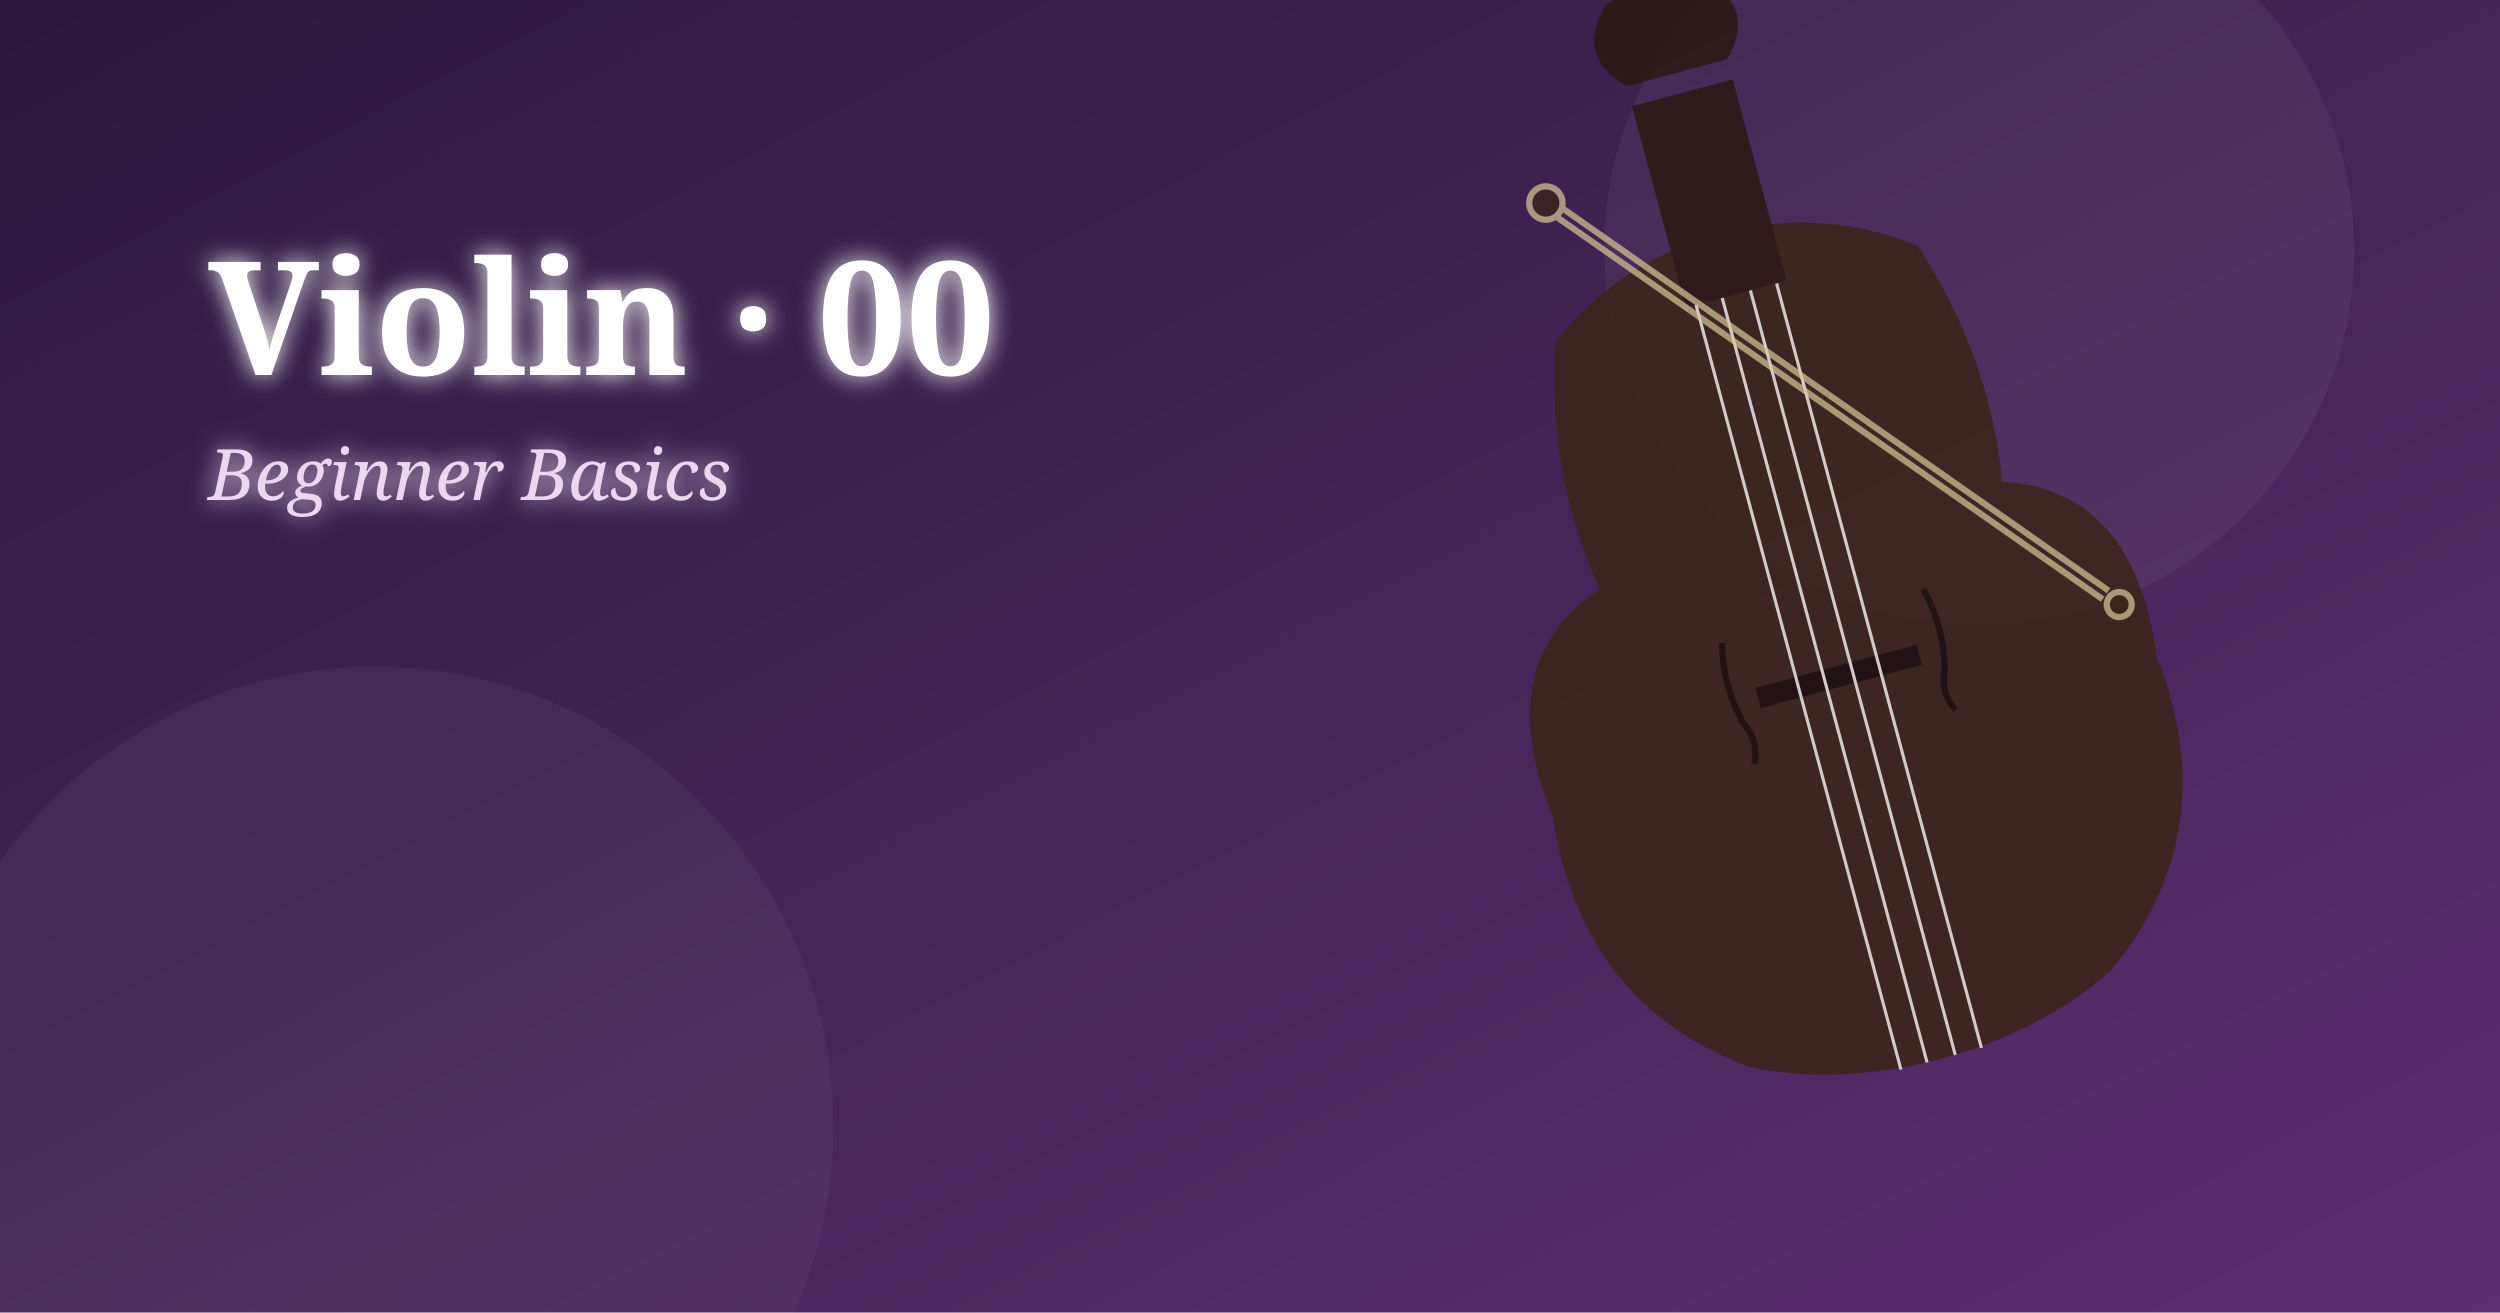
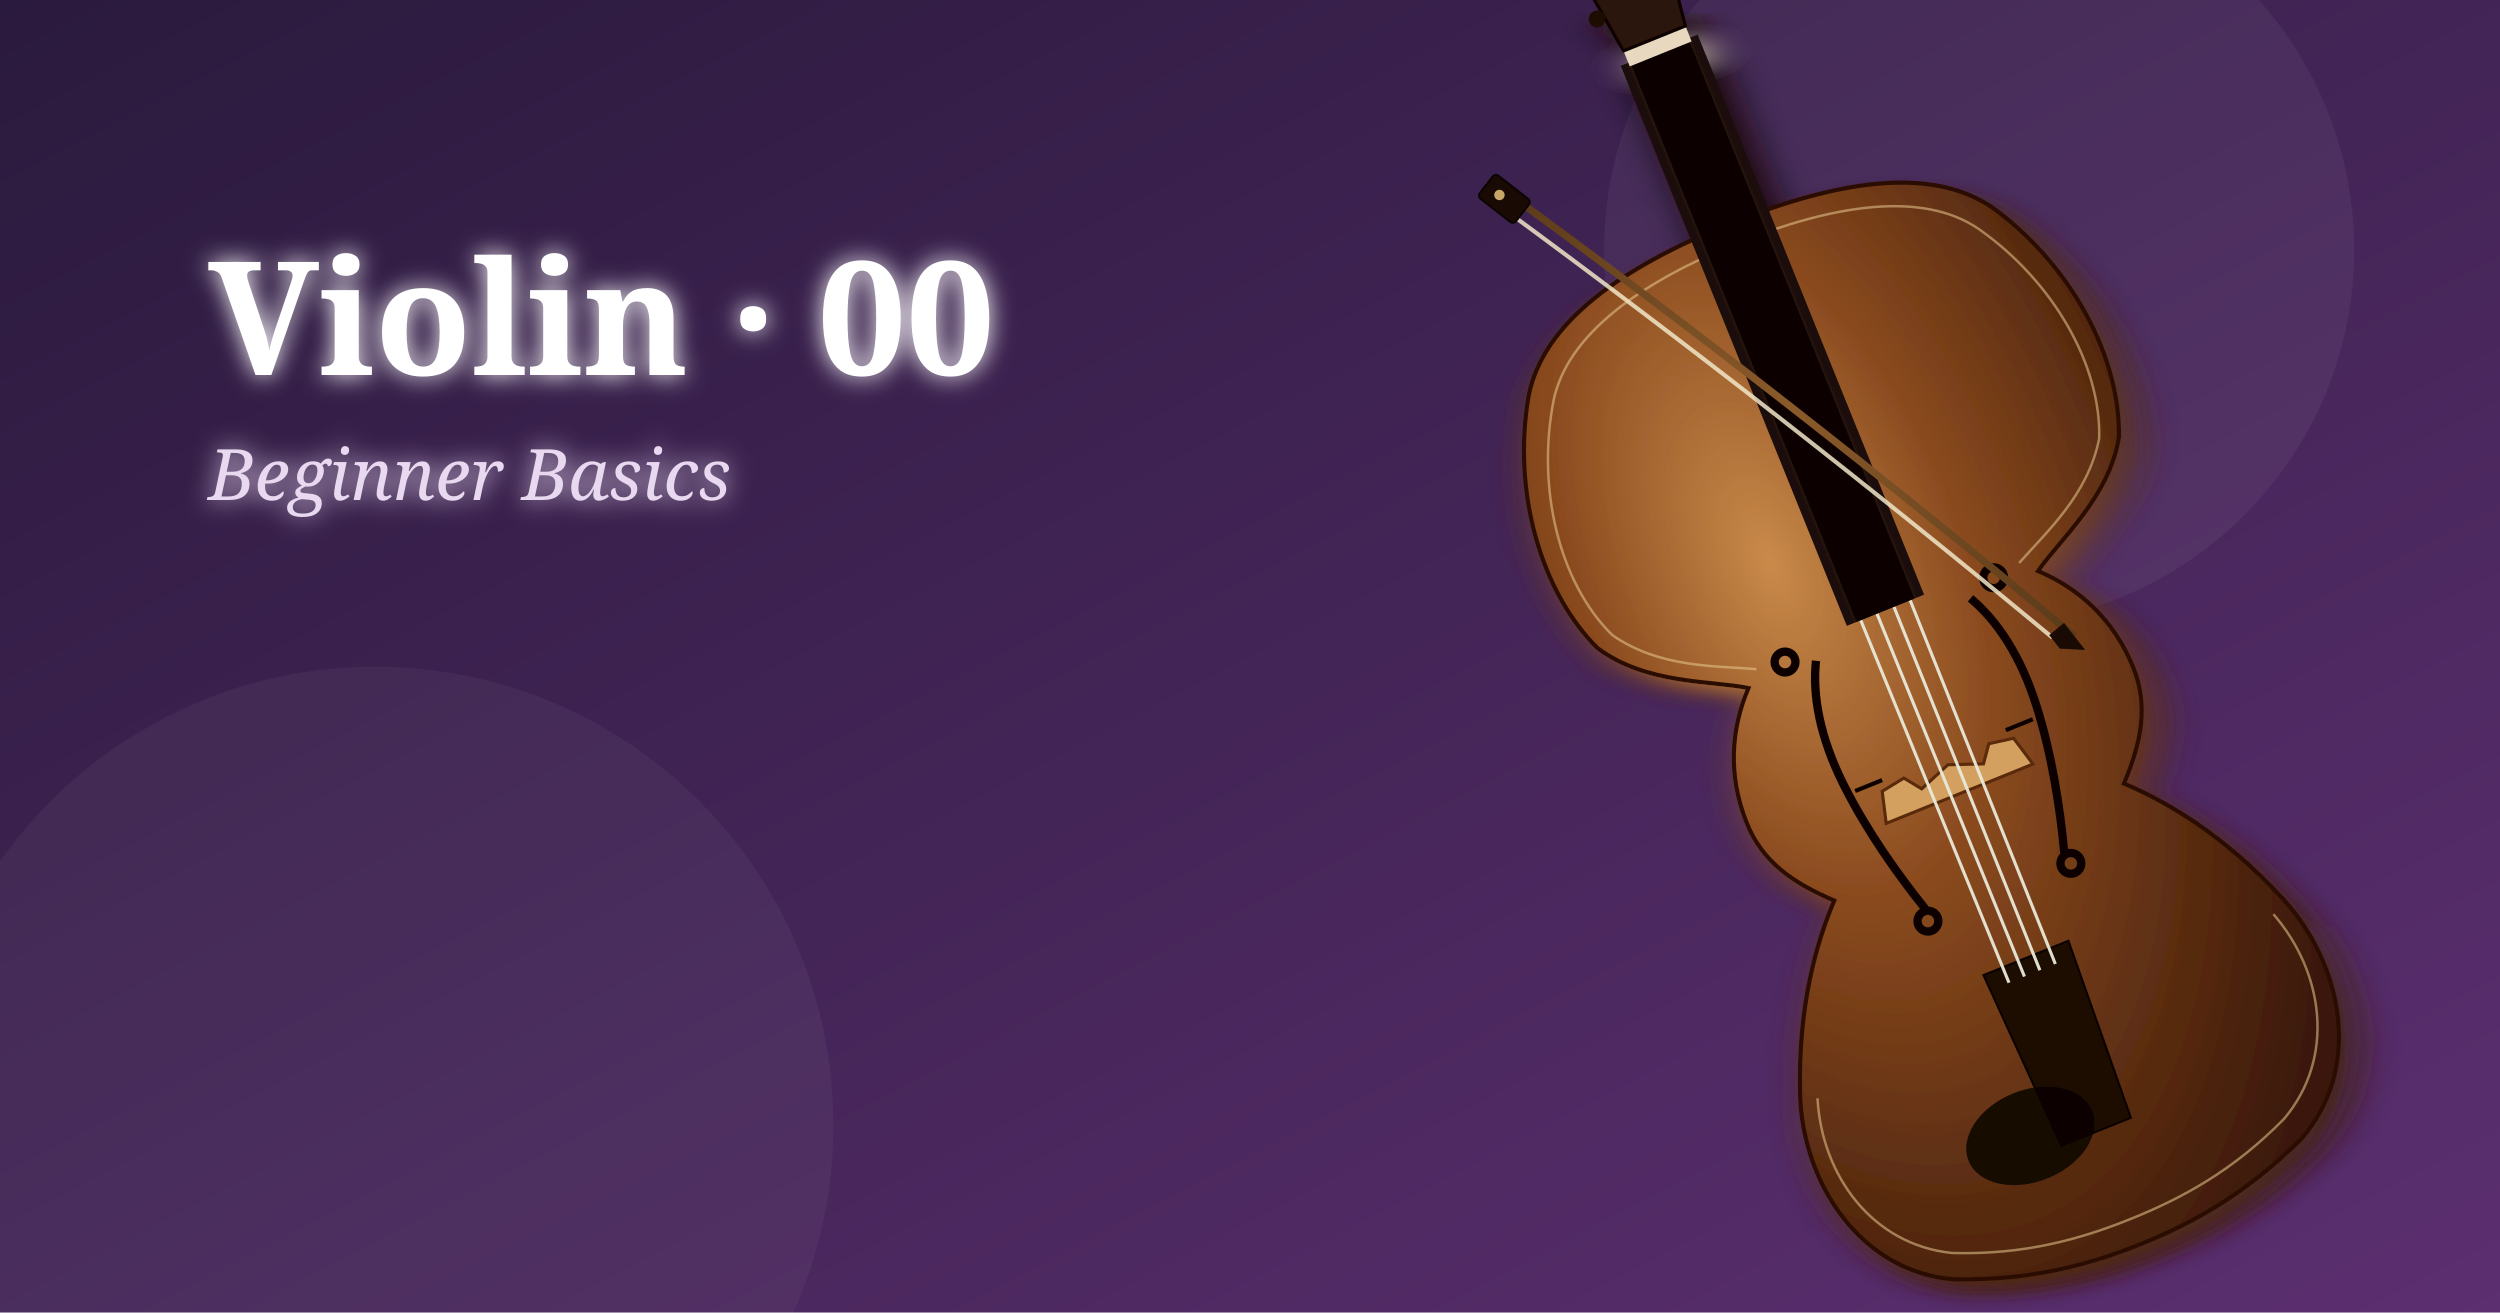
<svg xmlns="http://www.w3.org/2000/svg" viewBox="0 0 1200 630" role="img" aria-label="Violin · 00 - Beginner Basics">
  <defs>
    <linearGradient id="bg" x1="0" y1="0" x2="1" y2="1">
      <stop offset="0%" stop-color="#2a1a3d" />
      <stop offset="100%" stop-color="#5c2f70" />
+     </linearGradient>
+     <radialGradient id="bodyShine" cx="0.35" cy="0.3" r="0.8">
+       <stop offset="0%" stop-color="#c98a4a" />
+       <stop offset="40%" stop-color="#8a4a1e" />
+       <stop offset="100%" stop-color="#3a1808" />
+     </radialGradient>
+     <linearGradient id="neckShade" x1="0" y1="0" x2="1" y2="0">
+       <stop offset="0%" stop-color="#1a0e08" />
+       <stop offset="50%" stop-color="#3a1f12" />
+       <stop offset="100%" stop-color="#1a0e08" />
+     </linearGradient>
+     <linearGradient id="bowStick" x1="0" y1="0" x2="1" y2="0">
+       <stop offset="0%" stop-color="#5a3a1a" />
+       <stop offset="50%" stop-color="#8a5a2a" />
+       <stop offset="100%" stop-color="#5a3a1a" />
    </linearGradient>
    <filter id="glow" x="-20%" y="-20%" width="140%" height="140%">
      <feGaussianBlur stdDeviation="6" result="b" />
      <feMerge>
        <feMergeNode in="b" />
        <feMergeNode in="SourceGraphic" />
      </feMerge>
    </filter>
+     <filter id="violinShadow" x="-20%" y="-20%" width="140%" height="140%">
+       <feGaussianBlur stdDeviation="8" result="b" />
+       <feOffset in="b" dx="4" dy="8" result="o" />
+       <feMerge>
+         <feMergeNode in="o" />
+         <feMergeNode in="SourceGraphic" />
+       </feMerge>
+     </filter>
  </defs>
  <rect width="1200" height="630" fill="url(#bg)" />
  <circle cx="950" cy="120" r="180" fill="#ffffff" opacity="0.05" />
  <circle cx="180" cy="540" r="220" fill="#ffffff" opacity="0.04" />
-   <g transform="translate(880 315) rotate(-15)" fill="#ffffff" opacity="0.85">
-     <path d="M -90 -180 Q -110 -120 -100 -60 Q -160 -40 -150 40 Q -160 130 -90 180 Q -50 200 0 200 Q 50 200 90 180 Q 160 130 150 40 Q 160 -40 100 -60 Q 110 -120 90 -180 Q 50 -210 0 -210 Q -50 -210 -90 -180 Z" fill="#3a2418" />
-     <path d="M -50 -20 Q -55 0 -50 20 Q -45 30 -50 40" stroke="#1a0e08" stroke-width="3" fill="none" />
-     <path d="M  50 -20 Q  55 0  50 20 Q  45 30  50 40" stroke="#1a0e08" stroke-width="3" fill="none" />
-     <rect x="-40" y="5" width="80" height="10" fill="#1a0e08" />
-     <line x1="-20" y1="-180" x2="-20" y2="200" stroke="#e8e8e0" stroke-width="1.5" />
-     <line x1="-7" y1="-180" x2="-7" y2="200" stroke="#e8e8e0" stroke-width="1.5" />
-     <line x1="7" y1="-180" x2="7" y2="200" stroke="#e8e8e0" stroke-width="1.5" />
-     <line x1="20" y1="-180" x2="20" y2="200" stroke="#e8e8e0" stroke-width="1.5" />
-     <rect x="-25" y="-280" width="50" height="100" fill="#2a1810" />
-     <path d="M -25 -290 Q -45 -310 -25 -330 Q 0 -340 25 -330 Q 45 -310 25 -290" fill="#2a1810" />
+   <g transform="translate(920 330) rotate(-22)" filter="url(#violinShadow)">
+     <path d="       M 0,-240       C -55,-240 -100,-230 -120,-200       C -145,-160 -150,-110 -135,-75       C -120,-50 -90,-40 -75,-30       C -90,-15  -100,5   -100,30       C -100,50  -90,65   -75,80       C -90,95   -110,120 -125,160       C -140,200 -130,250 -90,270       C -55,285 -25,288 0,288       C 25,288  55,285  90,270       C 130,250 140,200 125,160       C 110,120 90,95  75,80       C 90,65   100,50  100,30       C 100,5   90,-15  75,-30       C 90,-40  120,-50 135,-75       C 150,-110 145,-160 120,-200       C 100,-230 55,-240 0,-240       Z" fill="url(#bodyShine)" stroke="#2a0e04" stroke-width="2" />
+     <path d="       M 0,-230       C -50,-230 -92,-220 -110,-193       C -134,-156 -140,-110 -126,-78       C -111,-55 -86,-46 -68,-37       M 68,-37       C 86,-46 111,-55 126,-78       C 140,-110 134,-156 110,-193       C 92,-220 50,-230 0,-230       M -118,165       C -130,200 -120,240 -86,258       C -54,272 -26,275 0,275       C 26,275 54,272 86,258       C 120,240 130,200 118,165       " stroke="#e8c890" stroke-width="1.2" fill="none" opacity="0.55" />
+     <g fill="#0a0402" stroke="#0a0402" stroke-width="1">
+       <path d="         M -40,-30         C -48,-15 -52,5 -50,30         C -48,55 -42,80 -36,100         M -50,-32 a 5,5 0 1 0 -1,1 Z         M -34,102 a 5,5 0 1 0 1,1 Z         " stroke-width="4" fill="none" />
+       <line x1="-46" y1="35" x2="-32" y2="35" stroke-width="2" />
+       <path d="         M 40,-30         C 48,-15 52,5 50,30         C 48,55 42,80 36,100         M 50,-32 a 5,5 0 1 1 1,1 Z         M 34,102 a 5,5 0 1 1 -1,1 Z         " stroke-width="4" fill="none" />
+       <line x1="46" y1="35" x2="32" y2="35" stroke-width="2" />
+     </g>
+     <path d="M -38,55 L -34,40 L -22,38 L -16,46 L 0,40 L 16,46 L 22,38 L 34,40 L 38,55 Z" fill="#d4a060" stroke="#5a2a0a" stroke-width="1.5" />
+     <path d="M -22,140 L 22,140 L 18,230 L -18,230 Z" fill="#1a0a04" stroke="#0a0402" stroke-width="1" />
+     <ellipse cx="-30" cy="220" rx="32" ry="22" fill="#0a0402" opacity="0.85" />
+     <g stroke="#e8e8d8" stroke-width="1.5" opacity="0.95">
+       <line x1="-12" y1="148" x2="-14" y2="-330" />
+       <line x1="-4" y1="148" x2="-5" y2="-330" />
+       <line x1="4" y1="148" x2="5" y2="-330" />
+       <line x1="12" y1="148" x2="14" y2="-330" />
+     </g>
+     <rect x="-20" y="-330" width="40" height="290" fill="url(#neckShade)" />
+     <rect x="-15" y="-330" width="30" height="290" fill="#0a0402" />
+     <rect x="-16" y="-336" width="32" height="8" fill="#e8d8c0" />
+     <path d="M -16,-336 L -22,-380 L -18,-410 L 18,-410 L 22,-380 L 16,-336 Z" fill="#2a1208" stroke="#0a0402" stroke-width="1.5" />
+     <g fill="#1a0a04">
+       <circle cx="-22" cy="-355" r="4" />
+       <circle cx="22" cy="-365" r="4" />
+       <circle cx="-22" cy="-380" r="4" />
+       <circle cx="22" cy="-395" r="4" />
+     </g>
+     <g fill="none" stroke="#4a2a14" stroke-width="3">
+       <path d="         M 18,-410         C 25,-420 25,-435 12,-440         C -5,-446 -20,-432 -20,-418         C -20,-402 -8,-394 4,-398         C 14,-402 14,-414 6,-416         C -2,-418 -8,-410 -4,-406         " fill="#3a1f0e" />
+       <path d="M -4,-406 C -2,-410 4,-410 6,-406" stroke="#8a5a2a" stroke-width="1.5" />
+     </g>
  </g>
-   <g transform="translate(750 100) rotate(35)" stroke="#d8c898" stroke-width="3" fill="none" opacity="0.7">
-     <line x1="0" y1="0" x2="320" y2="0" />
-     <line x1="0" y1="5" x2="320" y2="5" />
-     <circle cx="-8" cy="2.5" r="8" fill="#3a2418" />
-     <circle cx="328" cy="2.5" r="6" fill="#3a2418" />
+   <g transform="translate(720 90) rotate(38)">
+     <path d="M 0,0 Q 175,-6 350,0" stroke="url(#bowStick)" stroke-width="3.5" fill="none" />
+     <path d="M 8,7 Q 175,2 342,7" stroke="#f0e6c8" stroke-width="2" fill="none" opacity="0.85" />
+     <rect x="-6" y="-4" width="22" height="14" fill="#1a0a04" stroke="#0a0402" stroke-width="1" rx="2" />
+     <circle cx="2" cy="3" r="2.5" fill="#c8a868" />
+     <path d="M 342,-2 L 358,2 L 348,9 L 340,7 Z" fill="#1a0a04" />
  </g>
  <g filter="url(#glow)">
    <text x="100" y="180" fill="#ffffff" font-family="Georgia, serif" font-size="76" font-weight="600">Violin · 00</text>
    <text x="100" y="240" fill="#e8d8f0" font-family="Georgia, serif" font-size="34" font-style="italic">Beginner Basics</text>
  </g>
</svg>
